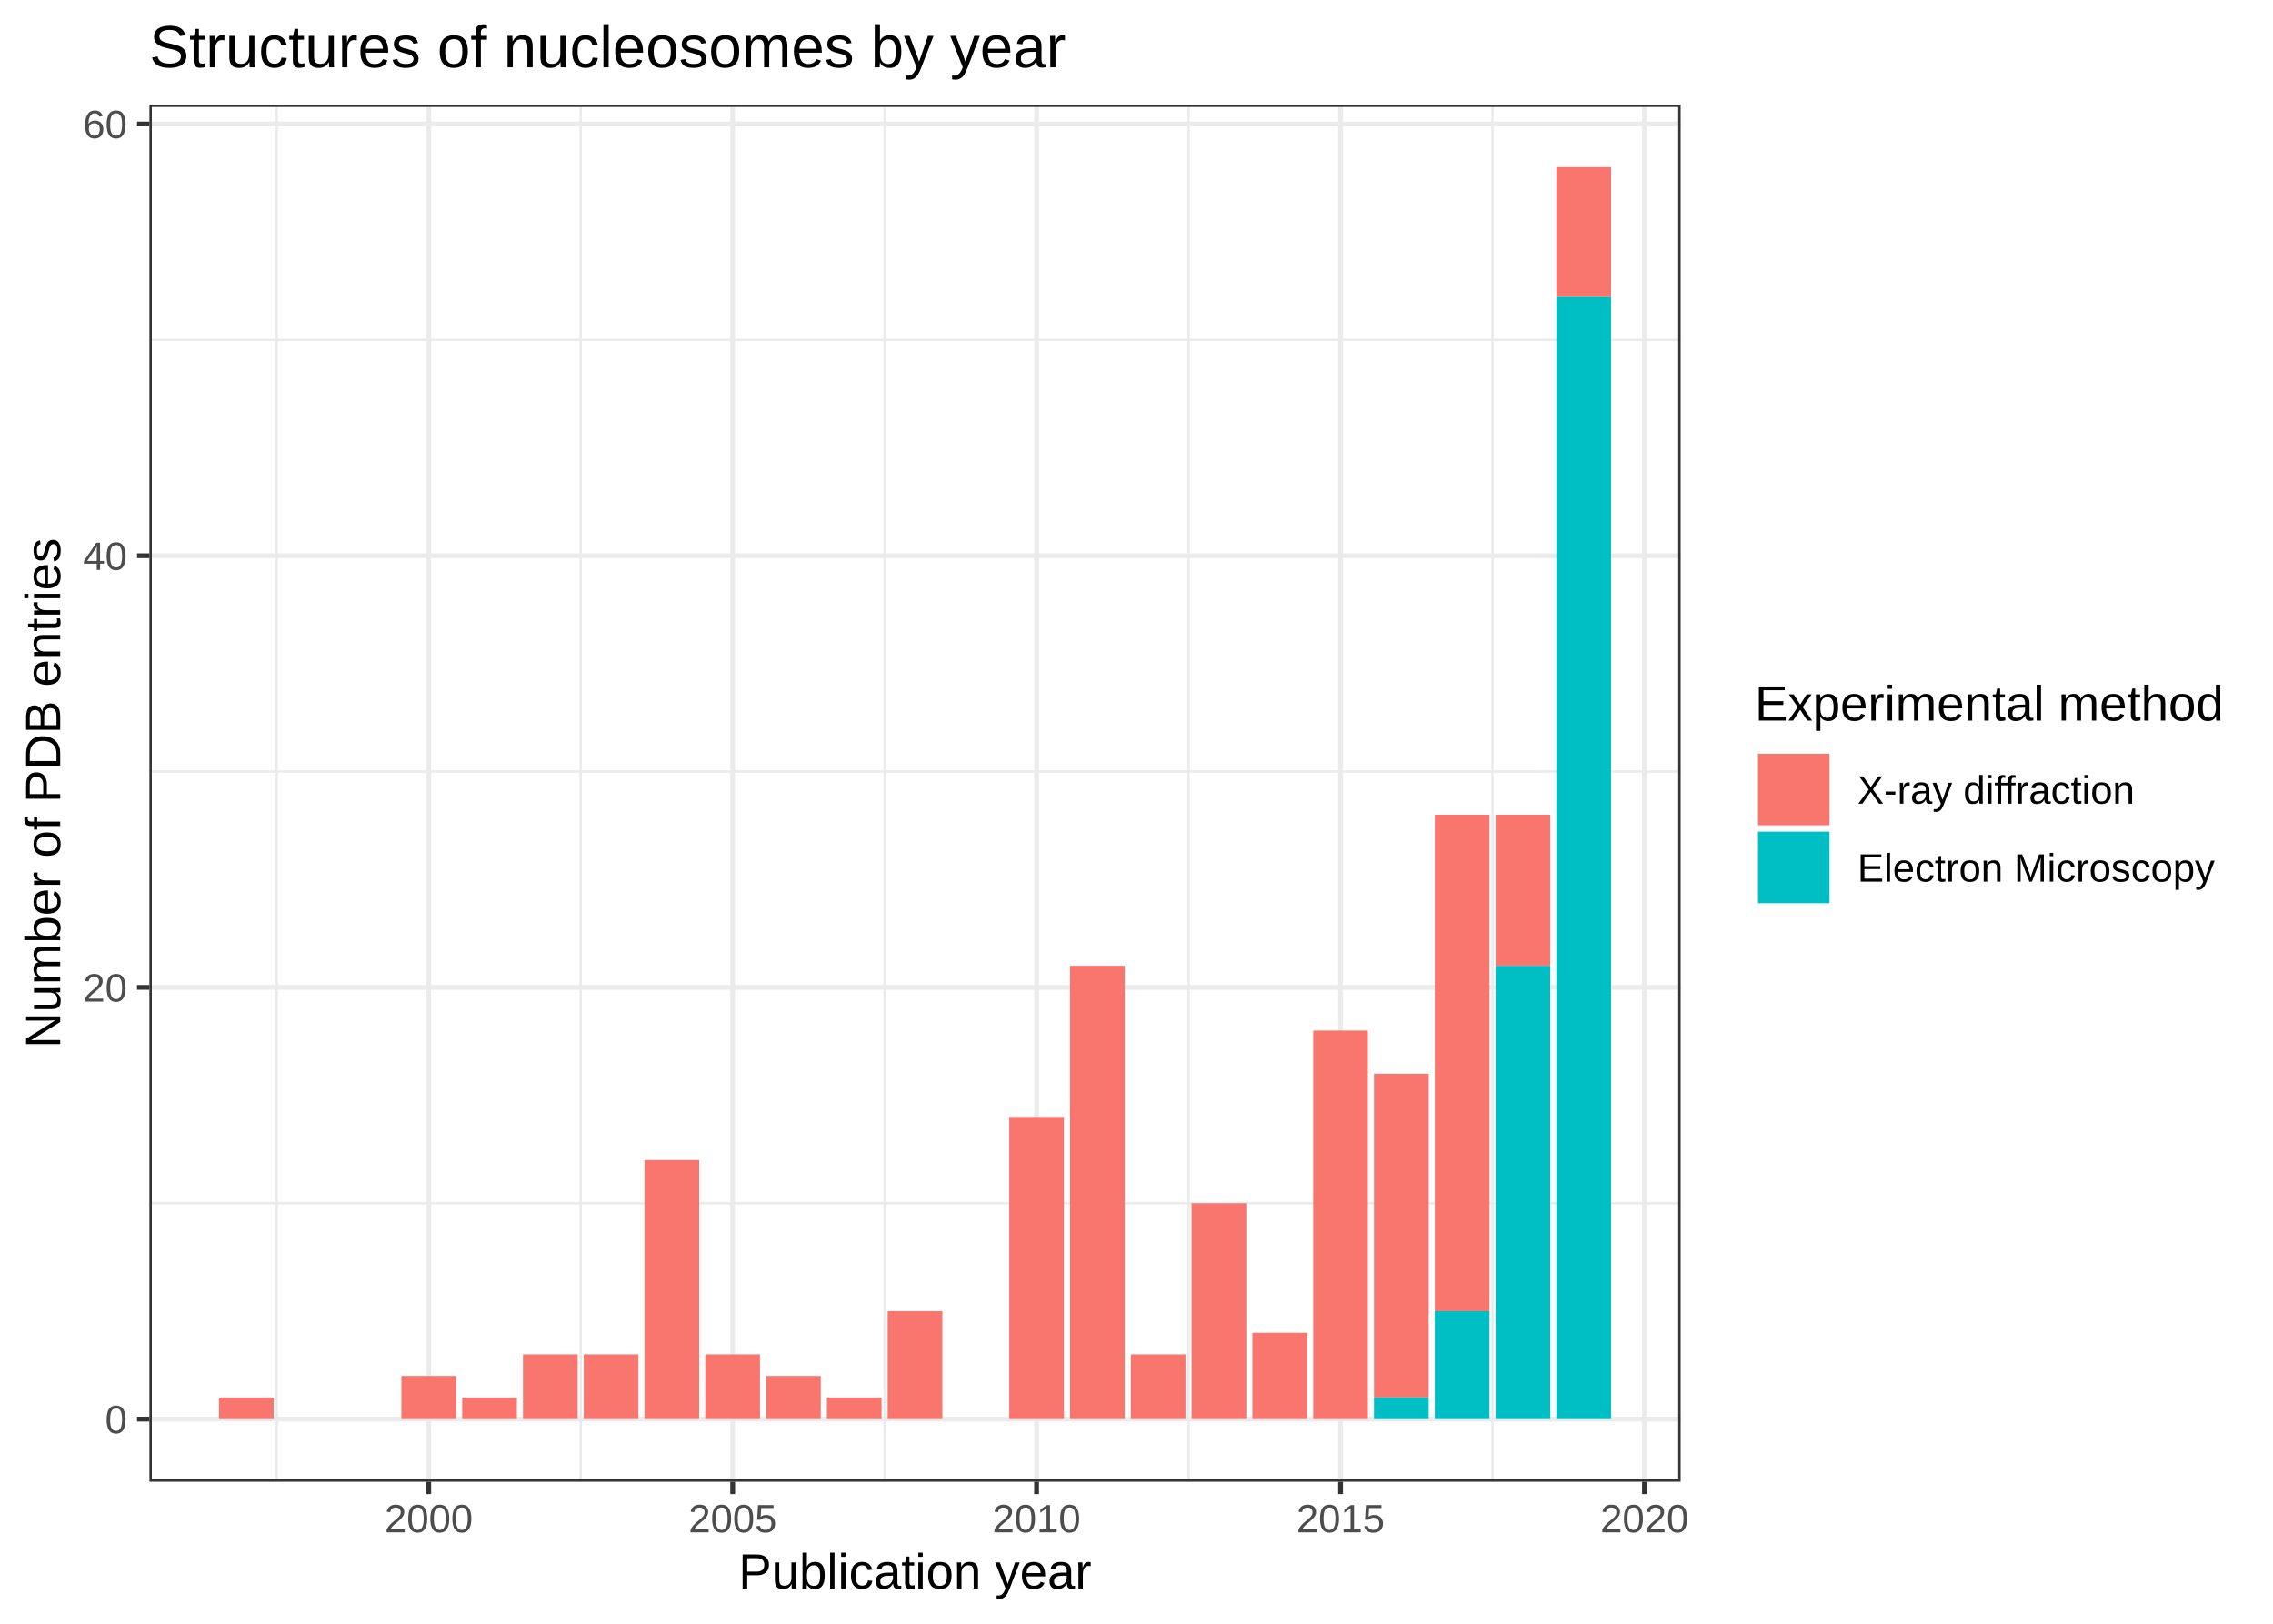
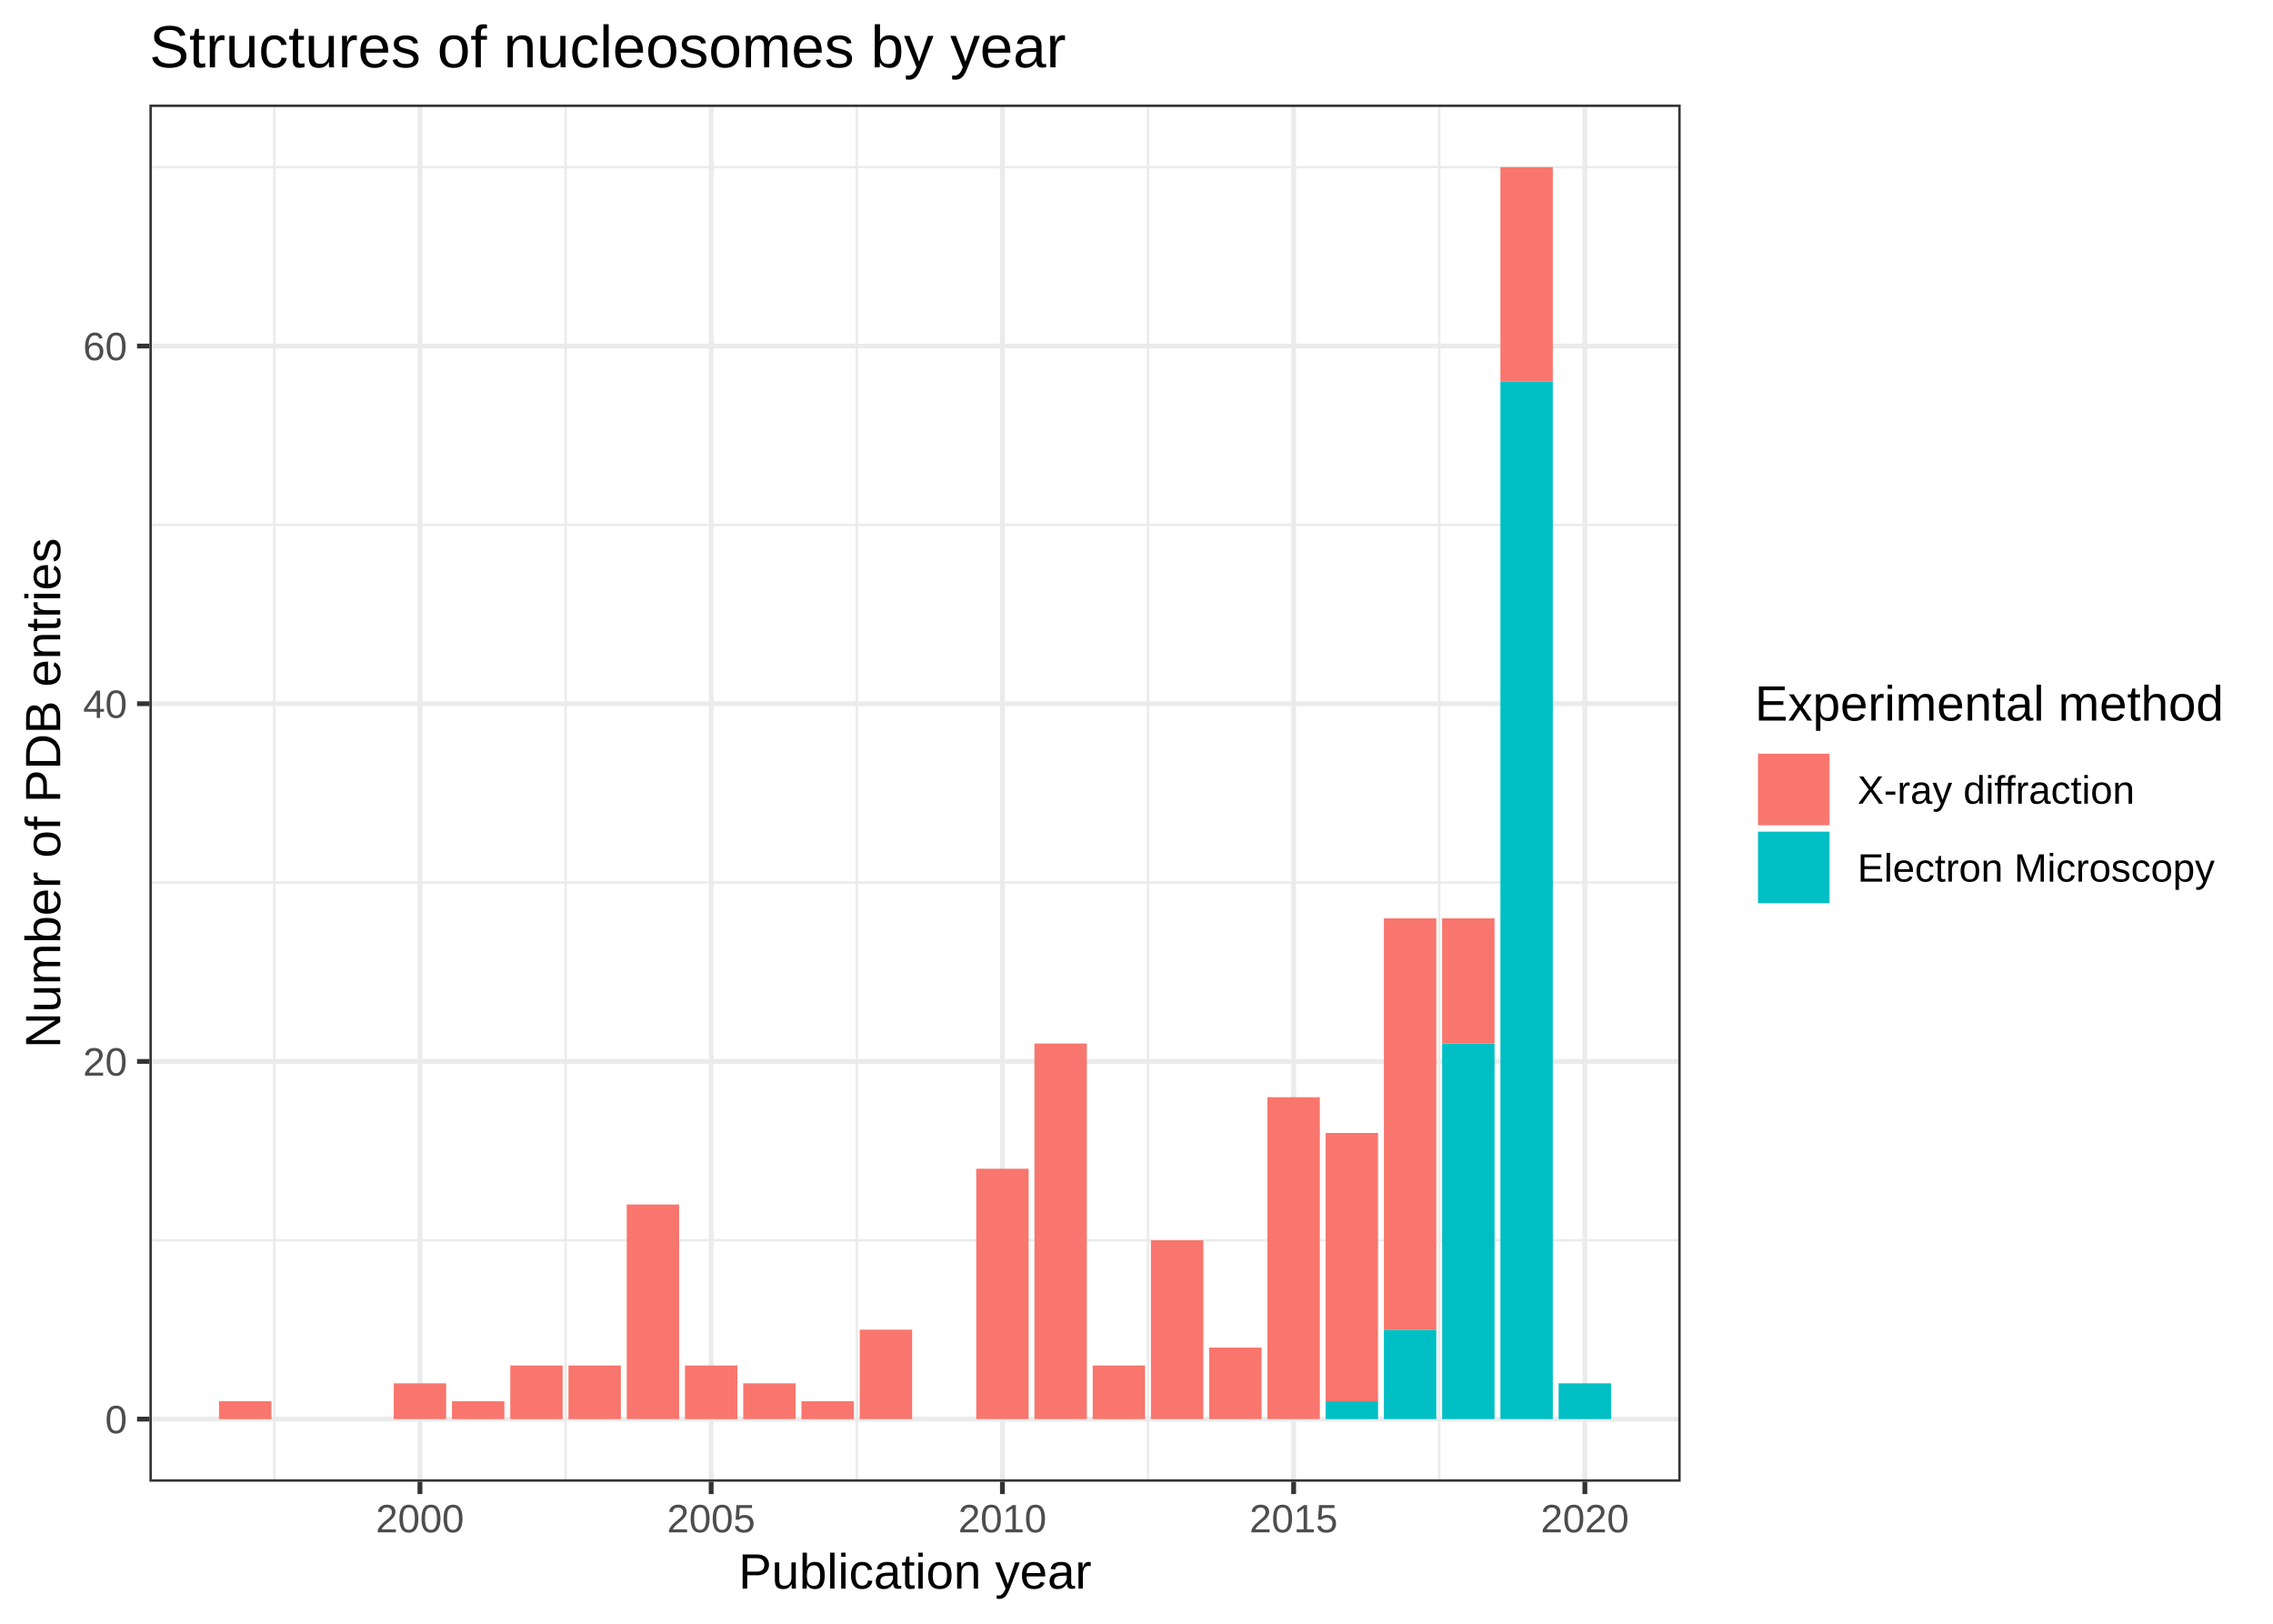
<svg xmlns="http://www.w3.org/2000/svg" viewBox="0 0 504.00 360.00">
  <defs>
    <style type="text/css">
    line, polyline, polygon, path, rect, circle {
      fill: none;
      stroke: #000000;
      stroke-linecap: round;
      stroke-linejoin: round;
      stroke-miterlimit: 10.00;
    }
  </style>
  </defs>
  <rect width="100%" height="100%" style="stroke: none; fill: #FFFFFF;" />
-   <rect x="0.00" y="0.00" width="504.00" height="360.00" style="stroke-width: 1.07; stroke: #FFFFFF; fill: #FFFFFF;" />
+   <rect x="0" y="0" width="504.00" height="360.00" style="stroke-width: 1.07; stroke: #FFFFFF; fill: #FFFFFF;" />
  <defs>
    <clipPath id="cpMzMuMTN8MzcyLjY2fDMyOC41MXwyMy4xOQ==">
      <rect x="33.13" y="23.19" width="339.53" height="305.32" />
    </clipPath>
  </defs>
  <rect x="33.13" y="23.19" width="339.53" height="305.32" style="stroke-width: 1.07; stroke: none; fill: #FFFFFF;" clip-path="url(#cpMzMuMTN8MzcyLjY2fDMyOC41MXwyMy4xOQ==)" />
-   <polyline points="33.13,266.77 372.66,266.77 " style="stroke-width: 0.53; stroke: #EBEBEB; stroke-linecap: butt;" clip-path="url(#cpMzMuMTN8MzcyLjY2fDMyOC41MXwyMy4xOQ==)" />
-   <polyline points="33.13,171.06 372.66,171.06 " style="stroke-width: 0.53; stroke: #EBEBEB; stroke-linecap: butt;" clip-path="url(#cpMzMuMTN8MzcyLjY2fDMyOC41MXwyMy4xOQ==)" />
-   <polyline points="33.13,75.35 372.66,75.35 " style="stroke-width: 0.53; stroke: #EBEBEB; stroke-linecap: butt;" clip-path="url(#cpMzMuMTN8MzcyLjY2fDMyOC41MXwyMy4xOQ==)" />
-   <polyline points="61.37,328.51 61.37,23.19 " style="stroke-width: 0.53; stroke: #EBEBEB; stroke-linecap: butt;" clip-path="url(#cpMzMuMTN8MzcyLjY2fDMyOC41MXwyMy4xOQ==)" />
-   <polyline points="128.76,328.51 128.76,23.19 " style="stroke-width: 0.53; stroke: #EBEBEB; stroke-linecap: butt;" clip-path="url(#cpMzMuMTN8MzcyLjY2fDMyOC41MXwyMy4xOQ==)" />
-   <polyline points="196.16,328.51 196.16,23.19 " style="stroke-width: 0.53; stroke: #EBEBEB; stroke-linecap: butt;" clip-path="url(#cpMzMuMTN8MzcyLjY2fDMyOC41MXwyMy4xOQ==)" />
-   <polyline points="263.55,328.51 263.55,23.19 " style="stroke-width: 0.53; stroke: #EBEBEB; stroke-linecap: butt;" clip-path="url(#cpMzMuMTN8MzcyLjY2fDMyOC41MXwyMy4xOQ==)" />
-   <polyline points="330.94,328.51 330.94,23.19 " style="stroke-width: 0.53; stroke: #EBEBEB; stroke-linecap: butt;" clip-path="url(#cpMzMuMTN8MzcyLjY2fDMyOC41MXwyMy4xOQ==)" />
+   <polyline points="33.13,274.98 372.66,274.98 " style="stroke-width: 0.53; stroke: #EBEBEB; stroke-linecap: butt;" clip-path="url(#cpMzMuMTN8MzcyLjY2fDMyOC41MXwyMy4xOQ==)" />
+   <polyline points="33.13,195.67 372.66,195.67 " style="stroke-width: 0.53; stroke: #EBEBEB; stroke-linecap: butt;" clip-path="url(#cpMzMuMTN8MzcyLjY2fDMyOC41MXwyMy4xOQ==)" />
+   <polyline points="33.13,116.37 372.66,116.37 " style="stroke-width: 0.53; stroke: #EBEBEB; stroke-linecap: butt;" clip-path="url(#cpMzMuMTN8MzcyLjY2fDMyOC41MXwyMy4xOQ==)" />
+   <polyline points="33.13,37.06 372.66,37.06 " style="stroke-width: 0.53; stroke: #EBEBEB; stroke-linecap: butt;" clip-path="url(#cpMzMuMTN8MzcyLjY2fDMyOC41MXwyMy4xOQ==)" />
+   <polyline points="60.83,328.51 60.83,23.19 " style="stroke-width: 0.53; stroke: #EBEBEB; stroke-linecap: butt;" clip-path="url(#cpMzMuMTN8MzcyLjY2fDMyOC41MXwyMy4xOQ==)" />
+   <polyline points="125.41,328.51 125.41,23.19 " style="stroke-width: 0.53; stroke: #EBEBEB; stroke-linecap: butt;" clip-path="url(#cpMzMuMTN8MzcyLjY2fDMyOC41MXwyMy4xOQ==)" />
+   <polyline points="189.98,328.51 189.98,23.19 " style="stroke-width: 0.53; stroke: #EBEBEB; stroke-linecap: butt;" clip-path="url(#cpMzMuMTN8MzcyLjY2fDMyOC41MXwyMy4xOQ==)" />
+   <polyline points="254.55,328.51 254.55,23.19 " style="stroke-width: 0.53; stroke: #EBEBEB; stroke-linecap: butt;" clip-path="url(#cpMzMuMTN8MzcyLjY2fDMyOC41MXwyMy4xOQ==)" />
+   <polyline points="319.13,328.51 319.13,23.19 " style="stroke-width: 0.53; stroke: #EBEBEB; stroke-linecap: butt;" clip-path="url(#cpMzMuMTN8MzcyLjY2fDMyOC41MXwyMy4xOQ==)" />
  <polyline points="33.13,314.63 372.66,314.63 " style="stroke-width: 1.07; stroke: #EBEBEB; stroke-linecap: butt;" clip-path="url(#cpMzMuMTN8MzcyLjY2fDMyOC41MXwyMy4xOQ==)" />
-   <polyline points="33.13,218.92 372.66,218.92 " style="stroke-width: 1.07; stroke: #EBEBEB; stroke-linecap: butt;" clip-path="url(#cpMzMuMTN8MzcyLjY2fDMyOC41MXwyMy4xOQ==)" />
-   <polyline points="33.13,123.21 372.66,123.21 " style="stroke-width: 1.07; stroke: #EBEBEB; stroke-linecap: butt;" clip-path="url(#cpMzMuMTN8MzcyLjY2fDMyOC41MXwyMy4xOQ==)" />
-   <polyline points="33.13,27.49 372.66,27.49 " style="stroke-width: 1.07; stroke: #EBEBEB; stroke-linecap: butt;" clip-path="url(#cpMzMuMTN8MzcyLjY2fDMyOC41MXwyMy4xOQ==)" />
-   <polyline points="95.06,328.51 95.06,23.19 " style="stroke-width: 1.07; stroke: #EBEBEB; stroke-linecap: butt;" clip-path="url(#cpMzMuMTN8MzcyLjY2fDMyOC41MXwyMy4xOQ==)" />
-   <polyline points="162.46,328.51 162.46,23.19 " style="stroke-width: 1.07; stroke: #EBEBEB; stroke-linecap: butt;" clip-path="url(#cpMzMuMTN8MzcyLjY2fDMyOC41MXwyMy4xOQ==)" />
-   <polyline points="229.85,328.51 229.85,23.19 " style="stroke-width: 1.07; stroke: #EBEBEB; stroke-linecap: butt;" clip-path="url(#cpMzMuMTN8MzcyLjY2fDMyOC41MXwyMy4xOQ==)" />
-   <polyline points="297.25,328.51 297.25,23.19 " style="stroke-width: 1.07; stroke: #EBEBEB; stroke-linecap: butt;" clip-path="url(#cpMzMuMTN8MzcyLjY2fDMyOC41MXwyMy4xOQ==)" />
-   <polyline points="364.64,328.51 364.64,23.19 " style="stroke-width: 1.07; stroke: #EBEBEB; stroke-linecap: butt;" clip-path="url(#cpMzMuMTN8MzcyLjY2fDMyOC41MXwyMy4xOQ==)" />
-   <rect x="48.56" y="309.85" width="12.13" height="4.79" style="stroke-width: 1.07; stroke: none; stroke-linecap: square; stroke-linejoin: miter; fill: #F8766D;" clip-path="url(#cpMzMuMTN8MzcyLjY2fDMyOC41MXwyMy4xOQ==)" />
-   <rect x="89.00" y="305.06" width="12.13" height="9.57" style="stroke-width: 1.07; stroke: none; stroke-linecap: square; stroke-linejoin: miter; fill: #F8766D;" clip-path="url(#cpMzMuMTN8MzcyLjY2fDMyOC41MXwyMy4xOQ==)" />
-   <rect x="102.48" y="309.85" width="12.13" height="4.79" style="stroke-width: 1.07; stroke: none; stroke-linecap: square; stroke-linejoin: miter; fill: #F8766D;" clip-path="url(#cpMzMuMTN8MzcyLjY2fDMyOC41MXwyMy4xOQ==)" />
-   <rect x="115.96" y="300.27" width="12.13" height="14.36" style="stroke-width: 1.07; stroke: none; stroke-linecap: square; stroke-linejoin: miter; fill: #F8766D;" clip-path="url(#cpMzMuMTN8MzcyLjY2fDMyOC41MXwyMy4xOQ==)" />
-   <rect x="129.43" y="300.27" width="12.13" height="14.36" style="stroke-width: 1.07; stroke: none; stroke-linecap: square; stroke-linejoin: miter; fill: #F8766D;" clip-path="url(#cpMzMuMTN8MzcyLjY2fDMyOC41MXwyMy4xOQ==)" />
-   <rect x="142.91" y="257.20" width="12.13" height="57.43" style="stroke-width: 1.07; stroke: none; stroke-linecap: square; stroke-linejoin: miter; fill: #F8766D;" clip-path="url(#cpMzMuMTN8MzcyLjY2fDMyOC41MXwyMy4xOQ==)" />
-   <rect x="156.39" y="300.27" width="12.13" height="14.36" style="stroke-width: 1.07; stroke: none; stroke-linecap: square; stroke-linejoin: miter; fill: #F8766D;" clip-path="url(#cpMzMuMTN8MzcyLjY2fDMyOC41MXwyMy4xOQ==)" />
-   <rect x="169.87" y="305.06" width="12.13" height="9.57" style="stroke-width: 1.07; stroke: none; stroke-linecap: square; stroke-linejoin: miter; fill: #F8766D;" clip-path="url(#cpMzMuMTN8MzcyLjY2fDMyOC41MXwyMy4xOQ==)" />
-   <rect x="183.35" y="309.85" width="12.13" height="4.79" style="stroke-width: 1.07; stroke: none; stroke-linecap: square; stroke-linejoin: miter; fill: #F8766D;" clip-path="url(#cpMzMuMTN8MzcyLjY2fDMyOC41MXwyMy4xOQ==)" />
-   <rect x="196.83" y="290.70" width="12.13" height="23.93" style="stroke-width: 1.07; stroke: none; stroke-linecap: square; stroke-linejoin: miter; fill: #F8766D;" clip-path="url(#cpMzMuMTN8MzcyLjY2fDMyOC41MXwyMy4xOQ==)" />
-   <rect x="223.79" y="247.63" width="12.13" height="67.00" style="stroke-width: 1.07; stroke: none; stroke-linecap: square; stroke-linejoin: miter; fill: #F8766D;" clip-path="url(#cpMzMuMTN8MzcyLjY2fDMyOC41MXwyMy4xOQ==)" />
-   <rect x="237.27" y="214.13" width="12.13" height="100.50" style="stroke-width: 1.07; stroke: none; stroke-linecap: square; stroke-linejoin: miter; fill: #F8766D;" clip-path="url(#cpMzMuMTN8MzcyLjY2fDMyOC41MXwyMy4xOQ==)" />
-   <rect x="250.74" y="300.27" width="12.13" height="14.36" style="stroke-width: 1.07; stroke: none; stroke-linecap: square; stroke-linejoin: miter; fill: #F8766D;" clip-path="url(#cpMzMuMTN8MzcyLjY2fDMyOC41MXwyMy4xOQ==)" />
-   <rect x="264.22" y="266.77" width="12.13" height="47.86" style="stroke-width: 1.07; stroke: none; stroke-linecap: square; stroke-linejoin: miter; fill: #F8766D;" clip-path="url(#cpMzMuMTN8MzcyLjY2fDMyOC41MXwyMy4xOQ==)" />
-   <rect x="277.70" y="295.49" width="12.13" height="19.14" style="stroke-width: 1.07; stroke: none; stroke-linecap: square; stroke-linejoin: miter; fill: #F8766D;" clip-path="url(#cpMzMuMTN8MzcyLjY2fDMyOC41MXwyMy4xOQ==)" />
-   <rect x="291.18" y="228.49" width="12.13" height="86.14" style="stroke-width: 1.07; stroke: none; stroke-linecap: square; stroke-linejoin: miter; fill: #F8766D;" clip-path="url(#cpMzMuMTN8MzcyLjY2fDMyOC41MXwyMy4xOQ==)" />
-   <rect x="304.66" y="309.85" width="12.13" height="4.79" style="stroke-width: 1.07; stroke: none; stroke-linecap: square; stroke-linejoin: miter; fill: #00BFC4;" clip-path="url(#cpMzMuMTN8MzcyLjY2fDMyOC41MXwyMy4xOQ==)" />
-   <rect x="304.66" y="238.06" width="12.13" height="71.78" style="stroke-width: 1.07; stroke: none; stroke-linecap: square; stroke-linejoin: miter; fill: #F8766D;" clip-path="url(#cpMzMuMTN8MzcyLjY2fDMyOC41MXwyMy4xOQ==)" />
-   <rect x="318.14" y="290.70" width="12.13" height="23.93" style="stroke-width: 1.07; stroke: none; stroke-linecap: square; stroke-linejoin: miter; fill: #00BFC4;" clip-path="url(#cpMzMuMTN8MzcyLjY2fDMyOC41MXwyMy4xOQ==)" />
-   <rect x="318.14" y="180.63" width="12.13" height="110.07" style="stroke-width: 1.07; stroke: none; stroke-linecap: square; stroke-linejoin: miter; fill: #F8766D;" clip-path="url(#cpMzMuMTN8MzcyLjY2fDMyOC41MXwyMy4xOQ==)" />
-   <rect x="331.62" y="214.13" width="12.13" height="100.50" style="stroke-width: 1.07; stroke: none; stroke-linecap: square; stroke-linejoin: miter; fill: #00BFC4;" clip-path="url(#cpMzMuMTN8MzcyLjY2fDMyOC41MXwyMy4xOQ==)" />
-   <rect x="331.62" y="180.63" width="12.13" height="33.50" style="stroke-width: 1.07; stroke: none; stroke-linecap: square; stroke-linejoin: miter; fill: #F8766D;" clip-path="url(#cpMzMuMTN8MzcyLjY2fDMyOC41MXwyMy4xOQ==)" />
-   <rect x="345.10" y="65.78" width="12.13" height="248.85" style="stroke-width: 1.07; stroke: none; stroke-linecap: square; stroke-linejoin: miter; fill: #00BFC4;" clip-path="url(#cpMzMuMTN8MzcyLjY2fDMyOC41MXwyMy4xOQ==)" />
-   <rect x="345.10" y="37.06" width="12.13" height="28.71" style="stroke-width: 1.07; stroke: none; stroke-linecap: square; stroke-linejoin: miter; fill: #F8766D;" clip-path="url(#cpMzMuMTN8MzcyLjY2fDMyOC41MXwyMy4xOQ==)" />
+   <polyline points="33.13,235.33 372.66,235.33 " style="stroke-width: 1.07; stroke: #EBEBEB; stroke-linecap: butt;" clip-path="url(#cpMzMuMTN8MzcyLjY2fDMyOC41MXwyMy4xOQ==)" />
+   <polyline points="33.13,156.02 372.66,156.02 " style="stroke-width: 1.07; stroke: #EBEBEB; stroke-linecap: butt;" clip-path="url(#cpMzMuMTN8MzcyLjY2fDMyOC41MXwyMy4xOQ==)" />
+   <polyline points="33.13,76.72 372.66,76.72 " style="stroke-width: 1.07; stroke: #EBEBEB; stroke-linecap: butt;" clip-path="url(#cpMzMuMTN8MzcyLjY2fDMyOC41MXwyMy4xOQ==)" />
+   <polyline points="93.12,328.51 93.12,23.19 " style="stroke-width: 1.07; stroke: #EBEBEB; stroke-linecap: butt;" clip-path="url(#cpMzMuMTN8MzcyLjY2fDMyOC41MXwyMy4xOQ==)" />
+   <polyline points="157.69,328.51 157.69,23.19 " style="stroke-width: 1.07; stroke: #EBEBEB; stroke-linecap: butt;" clip-path="url(#cpMzMuMTN8MzcyLjY2fDMyOC41MXwyMy4xOQ==)" />
+   <polyline points="222.27,328.51 222.27,23.19 " style="stroke-width: 1.07; stroke: #EBEBEB; stroke-linecap: butt;" clip-path="url(#cpMzMuMTN8MzcyLjY2fDMyOC41MXwyMy4xOQ==)" />
+   <polyline points="286.84,328.51 286.84,23.19 " style="stroke-width: 1.07; stroke: #EBEBEB; stroke-linecap: butt;" clip-path="url(#cpMzMuMTN8MzcyLjY2fDMyOC41MXwyMy4xOQ==)" />
+   <polyline points="351.42,328.51 351.42,23.19 " style="stroke-width: 1.07; stroke: #EBEBEB; stroke-linecap: butt;" clip-path="url(#cpMzMuMTN8MzcyLjY2fDMyOC41MXwyMy4xOQ==)" />
+   <rect x="48.56" y="310.67" width="11.62" height="3.97" style="stroke-width: 1.07; stroke: none; stroke-linecap: square; stroke-linejoin: miter; fill: #F8766D;" clip-path="url(#cpMzMuMTN8MzcyLjY2fDMyOC41MXwyMy4xOQ==)" />
+   <rect x="87.31" y="306.70" width="11.62" height="7.93" style="stroke-width: 1.07; stroke: none; stroke-linecap: square; stroke-linejoin: miter; fill: #F8766D;" clip-path="url(#cpMzMuMTN8MzcyLjY2fDMyOC41MXwyMy4xOQ==)" />
+   <rect x="100.22" y="310.67" width="11.62" height="3.97" style="stroke-width: 1.07; stroke: none; stroke-linecap: square; stroke-linejoin: miter; fill: #F8766D;" clip-path="url(#cpMzMuMTN8MzcyLjY2fDMyOC41MXwyMy4xOQ==)" />
+   <rect x="113.14" y="302.74" width="11.62" height="11.90" style="stroke-width: 1.07; stroke: none; stroke-linecap: square; stroke-linejoin: miter; fill: #F8766D;" clip-path="url(#cpMzMuMTN8MzcyLjY2fDMyOC41MXwyMy4xOQ==)" />
+   <rect x="126.05" y="302.74" width="11.62" height="11.90" style="stroke-width: 1.07; stroke: none; stroke-linecap: square; stroke-linejoin: miter; fill: #F8766D;" clip-path="url(#cpMzMuMTN8MzcyLjY2fDMyOC41MXwyMy4xOQ==)" />
+   <rect x="138.97" y="267.05" width="11.62" height="47.58" style="stroke-width: 1.07; stroke: none; stroke-linecap: square; stroke-linejoin: miter; fill: #F8766D;" clip-path="url(#cpMzMuMTN8MzcyLjY2fDMyOC41MXwyMy4xOQ==)" />
+   <rect x="151.88" y="302.74" width="11.62" height="11.90" style="stroke-width: 1.07; stroke: none; stroke-linecap: square; stroke-linejoin: miter; fill: #F8766D;" clip-path="url(#cpMzMuMTN8MzcyLjY2fDMyOC41MXwyMy4xOQ==)" />
+   <rect x="164.80" y="306.70" width="11.62" height="7.93" style="stroke-width: 1.07; stroke: none; stroke-linecap: square; stroke-linejoin: miter; fill: #F8766D;" clip-path="url(#cpMzMuMTN8MzcyLjY2fDMyOC41MXwyMy4xOQ==)" />
+   <rect x="177.71" y="310.67" width="11.62" height="3.97" style="stroke-width: 1.07; stroke: none; stroke-linecap: square; stroke-linejoin: miter; fill: #F8766D;" clip-path="url(#cpMzMuMTN8MzcyLjY2fDMyOC41MXwyMy4xOQ==)" />
+   <rect x="190.63" y="294.80" width="11.62" height="19.83" style="stroke-width: 1.07; stroke: none; stroke-linecap: square; stroke-linejoin: miter; fill: #F8766D;" clip-path="url(#cpMzMuMTN8MzcyLjY2fDMyOC41MXwyMy4xOQ==)" />
+   <rect x="216.46" y="259.12" width="11.62" height="55.51" style="stroke-width: 1.07; stroke: none; stroke-linecap: square; stroke-linejoin: miter; fill: #F8766D;" clip-path="url(#cpMzMuMTN8MzcyLjY2fDMyOC41MXwyMy4xOQ==)" />
+   <rect x="229.37" y="231.36" width="11.62" height="83.27" style="stroke-width: 1.07; stroke: none; stroke-linecap: square; stroke-linejoin: miter; fill: #F8766D;" clip-path="url(#cpMzMuMTN8MzcyLjY2fDMyOC41MXwyMy4xOQ==)" />
+   <rect x="242.29" y="302.74" width="11.62" height="11.90" style="stroke-width: 1.07; stroke: none; stroke-linecap: square; stroke-linejoin: miter; fill: #F8766D;" clip-path="url(#cpMzMuMTN8MzcyLjY2fDMyOC41MXwyMy4xOQ==)" />
+   <rect x="255.20" y="274.98" width="11.62" height="39.65" style="stroke-width: 1.07; stroke: none; stroke-linecap: square; stroke-linejoin: miter; fill: #F8766D;" clip-path="url(#cpMzMuMTN8MzcyLjY2fDMyOC41MXwyMy4xOQ==)" />
+   <rect x="268.12" y="298.77" width="11.62" height="15.86" style="stroke-width: 1.07; stroke: none; stroke-linecap: square; stroke-linejoin: miter; fill: #F8766D;" clip-path="url(#cpMzMuMTN8MzcyLjY2fDMyOC41MXwyMy4xOQ==)" />
+   <rect x="281.03" y="243.26" width="11.62" height="71.37" style="stroke-width: 1.07; stroke: none; stroke-linecap: square; stroke-linejoin: miter; fill: #F8766D;" clip-path="url(#cpMzMuMTN8MzcyLjY2fDMyOC41MXwyMy4xOQ==)" />
+   <rect x="293.94" y="310.67" width="11.62" height="3.97" style="stroke-width: 1.07; stroke: none; stroke-linecap: square; stroke-linejoin: miter; fill: #00BFC4;" clip-path="url(#cpMzMuMTN8MzcyLjY2fDMyOC41MXwyMy4xOQ==)" />
+   <rect x="293.94" y="251.19" width="11.62" height="59.48" style="stroke-width: 1.07; stroke: none; stroke-linecap: square; stroke-linejoin: miter; fill: #F8766D;" clip-path="url(#cpMzMuMTN8MzcyLjY2fDMyOC41MXwyMy4xOQ==)" />
+   <rect x="306.86" y="294.80" width="11.62" height="19.83" style="stroke-width: 1.07; stroke: none; stroke-linecap: square; stroke-linejoin: miter; fill: #00BFC4;" clip-path="url(#cpMzMuMTN8MzcyLjY2fDMyOC41MXwyMy4xOQ==)" />
+   <rect x="306.86" y="203.60" width="11.62" height="91.20" style="stroke-width: 1.07; stroke: none; stroke-linecap: square; stroke-linejoin: miter; fill: #F8766D;" clip-path="url(#cpMzMuMTN8MzcyLjY2fDMyOC41MXwyMy4xOQ==)" />
+   <rect x="319.77" y="231.36" width="11.62" height="83.27" style="stroke-width: 1.07; stroke: none; stroke-linecap: square; stroke-linejoin: miter; fill: #00BFC4;" clip-path="url(#cpMzMuMTN8MzcyLjY2fDMyOC41MXwyMy4xOQ==)" />
+   <rect x="319.77" y="203.60" width="11.62" height="27.76" style="stroke-width: 1.07; stroke: none; stroke-linecap: square; stroke-linejoin: miter; fill: #F8766D;" clip-path="url(#cpMzMuMTN8MzcyLjY2fDMyOC41MXwyMy4xOQ==)" />
+   <rect x="332.69" y="84.65" width="11.62" height="229.98" style="stroke-width: 1.07; stroke: none; stroke-linecap: square; stroke-linejoin: miter; fill: #00BFC4;" clip-path="url(#cpMzMuMTN8MzcyLjY2fDMyOC41MXwyMy4xOQ==)" />
+   <rect x="332.69" y="37.06" width="11.62" height="47.58" style="stroke-width: 1.07; stroke: none; stroke-linecap: square; stroke-linejoin: miter; fill: #F8766D;" clip-path="url(#cpMzMuMTN8MzcyLjY2fDMyOC41MXwyMy4xOQ==)" />
+   <rect x="345.60" y="306.70" width="11.62" height="7.93" style="stroke-width: 1.07; stroke: none; stroke-linecap: square; stroke-linejoin: miter; fill: #00BFC4;" clip-path="url(#cpMzMuMTN8MzcyLjY2fDMyOC41MXwyMy4xOQ==)" />
  <rect x="33.13" y="23.19" width="339.53" height="305.32" style="stroke-width: 1.07; stroke: #333333;" clip-path="url(#cpMzMuMTN8MzcyLjY2fDMyOC41MXwyMy4xOQ==)" />
  <defs>
    <clipPath id="cpMC4wMHw1MDQuMDB8MzYwLjAwfDAuMDA=">
      <rect x="0.00" y="0.00" width="504.00" height="360.00" />
    </clipPath>
  </defs>
  <g clip-path="url(#cpMC4wMHw1MDQuMDB8MzYwLjAwfDAuMDA=)">
    <text x="23.30" y="317.78" style="font-size: 8.80px; fill: #4D4D4D; font-family: Arial;" textLength="4.89px" lengthAdjust="spacingAndGlyphs">0</text>
  </g>
  <g clip-path="url(#cpMC4wMHw1MDQuMDB8MzYwLjAwfDAuMDA=)">
-     <text x="18.41" y="222.07" style="font-size: 8.80px; fill: #4D4D4D; font-family: Arial;" textLength="9.79px" lengthAdjust="spacingAndGlyphs">20</text>
+     <text x="18.41" y="238.48" style="font-size: 8.80px; fill: #4D4D4D; font-family: Arial;" textLength="9.79px" lengthAdjust="spacingAndGlyphs">20</text>
  </g>
  <g clip-path="url(#cpMC4wMHw1MDQuMDB8MzYwLjAwfDAuMDA=)">
-     <text x="18.41" y="126.36" style="font-size: 8.80px; fill: #4D4D4D; font-family: Arial;" textLength="9.79px" lengthAdjust="spacingAndGlyphs">40</text>
+     <text x="18.41" y="159.17" style="font-size: 8.80px; fill: #4D4D4D; font-family: Arial;" textLength="9.79px" lengthAdjust="spacingAndGlyphs">40</text>
  </g>
  <g clip-path="url(#cpMC4wMHw1MDQuMDB8MzYwLjAwfDAuMDA=)">
-     <text x="18.41" y="30.64" style="font-size: 8.80px; fill: #4D4D4D; font-family: Arial;" textLength="9.79px" lengthAdjust="spacingAndGlyphs">60</text>
+     <text x="18.41" y="79.87" style="font-size: 8.80px; fill: #4D4D4D; font-family: Arial;" textLength="9.79px" lengthAdjust="spacingAndGlyphs">60</text>
  </g>
  <polyline points="30.39,314.63 33.13,314.63 " style="stroke-width: 1.07; stroke: #333333; stroke-linecap: butt;" clip-path="url(#cpMC4wMHw1MDQuMDB8MzYwLjAwfDAuMDA=)" />
-   <polyline points="30.39,218.92 33.13,218.92 " style="stroke-width: 1.07; stroke: #333333; stroke-linecap: butt;" clip-path="url(#cpMC4wMHw1MDQuMDB8MzYwLjAwfDAuMDA=)" />
-   <polyline points="30.39,123.21 33.13,123.21 " style="stroke-width: 1.07; stroke: #333333; stroke-linecap: butt;" clip-path="url(#cpMC4wMHw1MDQuMDB8MzYwLjAwfDAuMDA=)" />
-   <polyline points="30.39,27.49 33.13,27.49 " style="stroke-width: 1.07; stroke: #333333; stroke-linecap: butt;" clip-path="url(#cpMC4wMHw1MDQuMDB8MzYwLjAwfDAuMDA=)" />
-   <polyline points="95.06,331.25 95.06,328.51 " style="stroke-width: 1.07; stroke: #333333; stroke-linecap: butt;" clip-path="url(#cpMC4wMHw1MDQuMDB8MzYwLjAwfDAuMDA=)" />
-   <polyline points="162.46,331.25 162.46,328.51 " style="stroke-width: 1.07; stroke: #333333; stroke-linecap: butt;" clip-path="url(#cpMC4wMHw1MDQuMDB8MzYwLjAwfDAuMDA=)" />
-   <polyline points="229.85,331.25 229.85,328.51 " style="stroke-width: 1.07; stroke: #333333; stroke-linecap: butt;" clip-path="url(#cpMC4wMHw1MDQuMDB8MzYwLjAwfDAuMDA=)" />
-   <polyline points="297.25,331.25 297.25,328.51 " style="stroke-width: 1.07; stroke: #333333; stroke-linecap: butt;" clip-path="url(#cpMC4wMHw1MDQuMDB8MzYwLjAwfDAuMDA=)" />
-   <polyline points="364.64,331.25 364.64,328.51 " style="stroke-width: 1.07; stroke: #333333; stroke-linecap: butt;" clip-path="url(#cpMC4wMHw1MDQuMDB8MzYwLjAwfDAuMDA=)" />
+   <polyline points="30.39,235.33 33.13,235.33 " style="stroke-width: 1.07; stroke: #333333; stroke-linecap: butt;" clip-path="url(#cpMC4wMHw1MDQuMDB8MzYwLjAwfDAuMDA=)" />
+   <polyline points="30.39,156.02 33.13,156.02 " style="stroke-width: 1.07; stroke: #333333; stroke-linecap: butt;" clip-path="url(#cpMC4wMHw1MDQuMDB8MzYwLjAwfDAuMDA=)" />
+   <polyline points="30.39,76.72 33.13,76.72 " style="stroke-width: 1.07; stroke: #333333; stroke-linecap: butt;" clip-path="url(#cpMC4wMHw1MDQuMDB8MzYwLjAwfDAuMDA=)" />
+   <polyline points="93.12,331.25 93.12,328.51 " style="stroke-width: 1.07; stroke: #333333; stroke-linecap: butt;" clip-path="url(#cpMC4wMHw1MDQuMDB8MzYwLjAwfDAuMDA=)" />
+   <polyline points="157.69,331.25 157.69,328.51 " style="stroke-width: 1.07; stroke: #333333; stroke-linecap: butt;" clip-path="url(#cpMC4wMHw1MDQuMDB8MzYwLjAwfDAuMDA=)" />
+   <polyline points="222.27,331.25 222.27,328.51 " style="stroke-width: 1.07; stroke: #333333; stroke-linecap: butt;" clip-path="url(#cpMC4wMHw1MDQuMDB8MzYwLjAwfDAuMDA=)" />
+   <polyline points="286.84,331.25 286.84,328.51 " style="stroke-width: 1.07; stroke: #333333; stroke-linecap: butt;" clip-path="url(#cpMC4wMHw1MDQuMDB8MzYwLjAwfDAuMDA=)" />
+   <polyline points="351.42,331.25 351.42,328.51 " style="stroke-width: 1.07; stroke: #333333; stroke-linecap: butt;" clip-path="url(#cpMC4wMHw1MDQuMDB8MzYwLjAwfDAuMDA=)" />
  <g clip-path="url(#cpMC4wMHw1MDQuMDB8MzYwLjAwfDAuMDA=)">
-     <text x="85.28" y="339.74" style="font-size: 8.80px; fill: #4D4D4D; font-family: Arial;" textLength="19.58px" lengthAdjust="spacingAndGlyphs">2000</text>
+     <text x="83.33" y="339.74" style="font-size: 8.80px; fill: #4D4D4D; font-family: Arial;" textLength="19.58px" lengthAdjust="spacingAndGlyphs">2000</text>
  </g>
  <g clip-path="url(#cpMC4wMHw1MDQuMDB8MzYwLjAwfDAuMDA=)">
-     <text x="152.67" y="339.74" style="font-size: 8.80px; fill: #4D4D4D; font-family: Arial;" textLength="19.58px" lengthAdjust="spacingAndGlyphs">2005</text>
+     <text x="147.90" y="339.74" style="font-size: 8.80px; fill: #4D4D4D; font-family: Arial;" textLength="19.58px" lengthAdjust="spacingAndGlyphs">2005</text>
  </g>
  <g clip-path="url(#cpMC4wMHw1MDQuMDB8MzYwLjAwfDAuMDA=)">
-     <text x="220.06" y="339.74" style="font-size: 8.80px; fill: #4D4D4D; font-family: Arial;" textLength="19.58px" lengthAdjust="spacingAndGlyphs">2010</text>
+     <text x="212.48" y="339.74" style="font-size: 8.80px; fill: #4D4D4D; font-family: Arial;" textLength="19.58px" lengthAdjust="spacingAndGlyphs">2010</text>
  </g>
  <g clip-path="url(#cpMC4wMHw1MDQuMDB8MzYwLjAwfDAuMDA=)">
-     <text x="287.46" y="339.74" style="font-size: 8.80px; fill: #4D4D4D; font-family: Arial;" textLength="19.58px" lengthAdjust="spacingAndGlyphs">2015</text>
+     <text x="277.05" y="339.74" style="font-size: 8.80px; fill: #4D4D4D; font-family: Arial;" textLength="19.58px" lengthAdjust="spacingAndGlyphs">2015</text>
  </g>
  <g clip-path="url(#cpMC4wMHw1MDQuMDB8MzYwLjAwfDAuMDA=)">
-     <text x="354.85" y="339.74" style="font-size: 8.80px; fill: #4D4D4D; font-family: Arial;" textLength="19.58px" lengthAdjust="spacingAndGlyphs">2020</text>
+     <text x="341.63" y="339.74" style="font-size: 8.80px; fill: #4D4D4D; font-family: Arial;" textLength="19.58px" lengthAdjust="spacingAndGlyphs">2020</text>
  </g>
  <g clip-path="url(#cpMC4wMHw1MDQuMDB8MzYwLjAwfDAuMDA=)">
    <text x="163.76" y="352.21" style="font-size: 11.00px; font-family: Arial;" textLength="78.27px" lengthAdjust="spacingAndGlyphs">Publication year</text>
  </g>
  <g clip-path="url(#cpMC4wMHw1MDQuMDB8MzYwLjAwfDAuMDA=)">
    <text transform="translate(13.35,232.40) rotate(-90)" style="font-size: 11.00px; font-family: Arial;" textLength="113.10px" lengthAdjust="spacingAndGlyphs">Number of PDB entries</text>
  </g>
  <rect x="383.62" y="145.25" width="114.90" height="61.19" style="stroke-width: 1.07; stroke: none; fill: #FFFFFF;" clip-path="url(#cpMC4wMHw1MDQuMDB8MzYwLjAwfDAuMDA=)" />
  <g clip-path="url(#cpMC4wMHw1MDQuMDB8MzYwLjAwfDAuMDA=)">
    <text x="389.10" y="159.76" style="font-size: 11.00px; font-family: Arial;" textLength="103.94px" lengthAdjust="spacingAndGlyphs">Experimental method</text>
  </g>
  <rect x="389.10" y="166.40" width="17.28" height="17.28" style="stroke-width: 1.07; stroke: none; fill: #FFFFFF;" clip-path="url(#cpMC4wMHw1MDQuMDB8MzYwLjAwfDAuMDA=)" />
  <rect x="389.81" y="167.11" width="15.86" height="15.86" style="stroke-width: 1.07; stroke: none; stroke-linecap: square; stroke-linejoin: miter; fill: #F8766D;" clip-path="url(#cpMC4wMHw1MDQuMDB8MzYwLjAwfDAuMDA=)" />
  <rect x="389.10" y="183.68" width="17.28" height="17.28" style="stroke-width: 1.07; stroke: none; fill: #FFFFFF;" clip-path="url(#cpMC4wMHw1MDQuMDB8MzYwLjAwfDAuMDA=)" />
  <rect x="389.81" y="184.39" width="15.86" height="15.86" style="stroke-width: 1.07; stroke: none; stroke-linecap: square; stroke-linejoin: miter; fill: #00BFC4;" clip-path="url(#cpMC4wMHw1MDQuMDB8MzYwLjAwfDAuMDA=)" />
  <g clip-path="url(#cpMC4wMHw1MDQuMDB8MzYwLjAwfDAuMDA=)">
    <text x="411.86" y="178.19" style="font-size: 8.80px; font-family: Arial;" textLength="61.62px" lengthAdjust="spacingAndGlyphs">X-ray diffraction</text>
  </g>
  <g clip-path="url(#cpMC4wMHw1MDQuMDB8MzYwLjAwfDAuMDA=)">
    <text x="411.86" y="195.47" style="font-size: 8.80px; font-family: Arial;" textLength="79.23px" lengthAdjust="spacingAndGlyphs">Electron Microscopy</text>
  </g>
  <g clip-path="url(#cpMC4wMHw1MDQuMDB8MzYwLjAwfDAuMDA=)">
    <text x="33.13" y="14.93" style="font-size: 13.20px; font-family: Arial;" textLength="203.23px" lengthAdjust="spacingAndGlyphs">Structures of nucleosomes by year</text>
  </g>
</svg>
